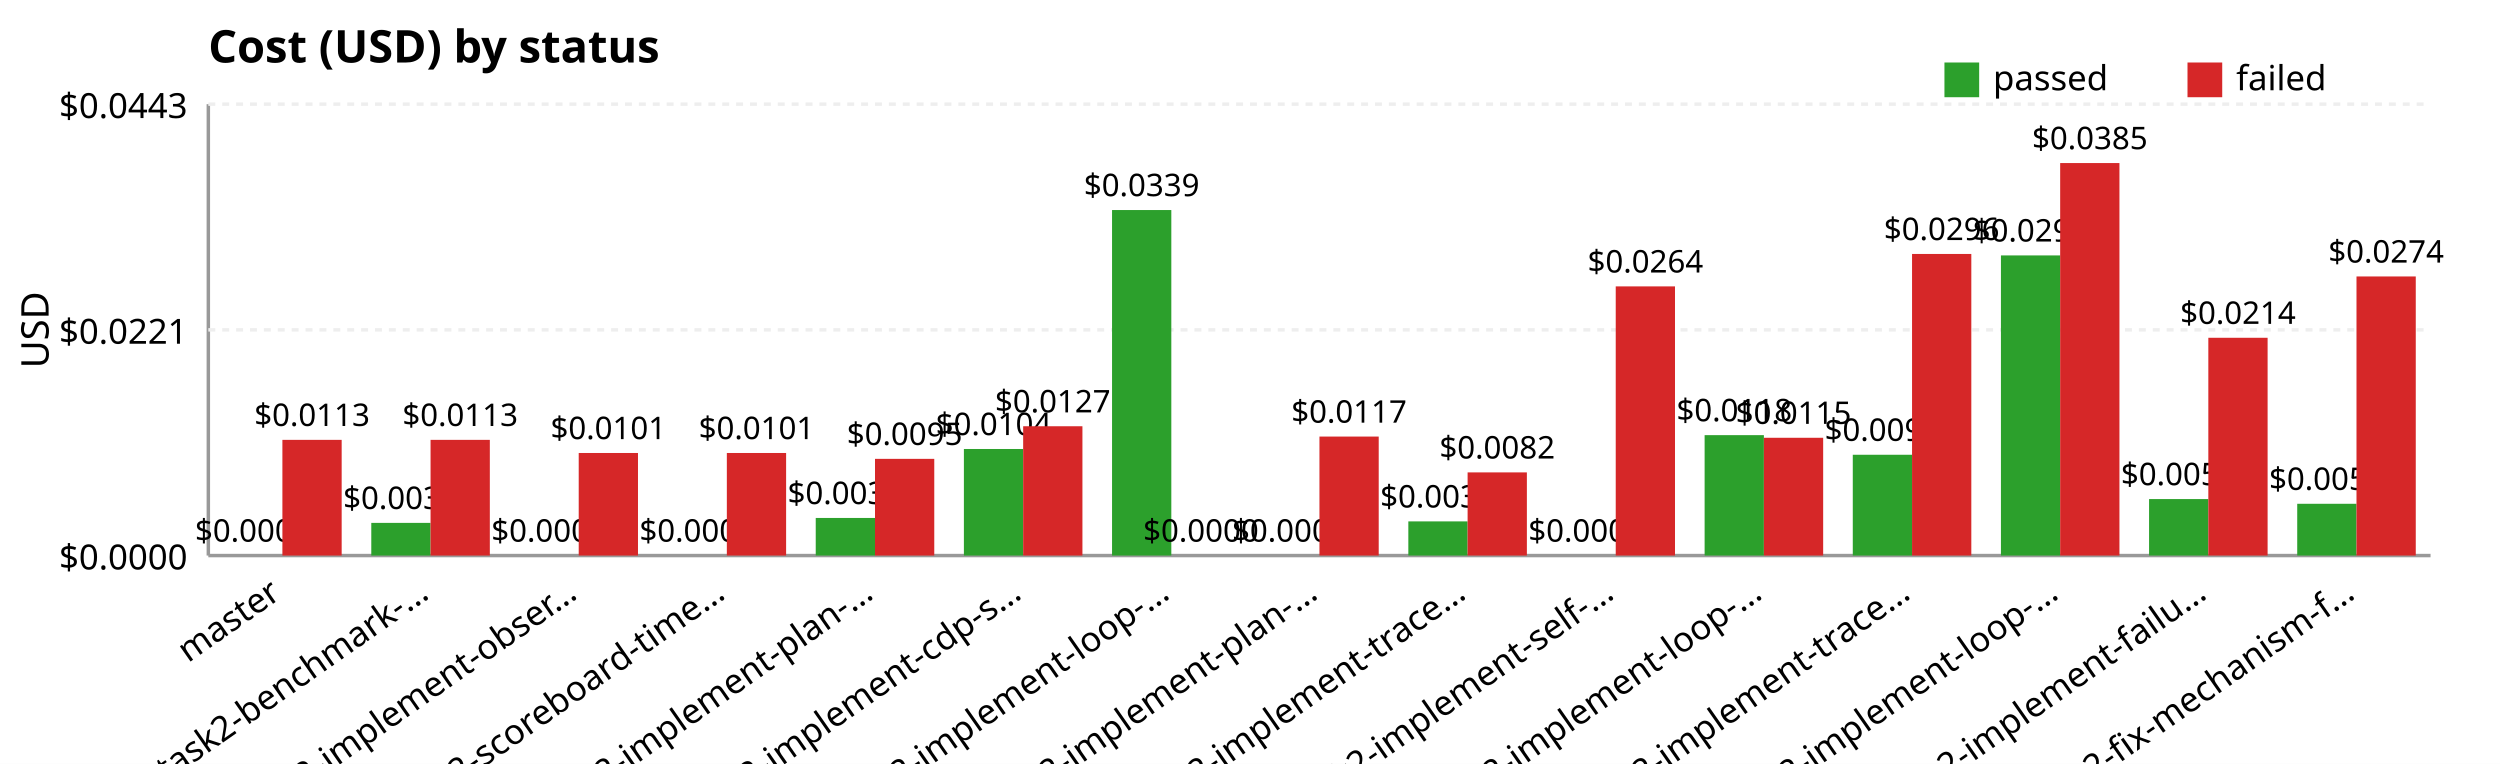
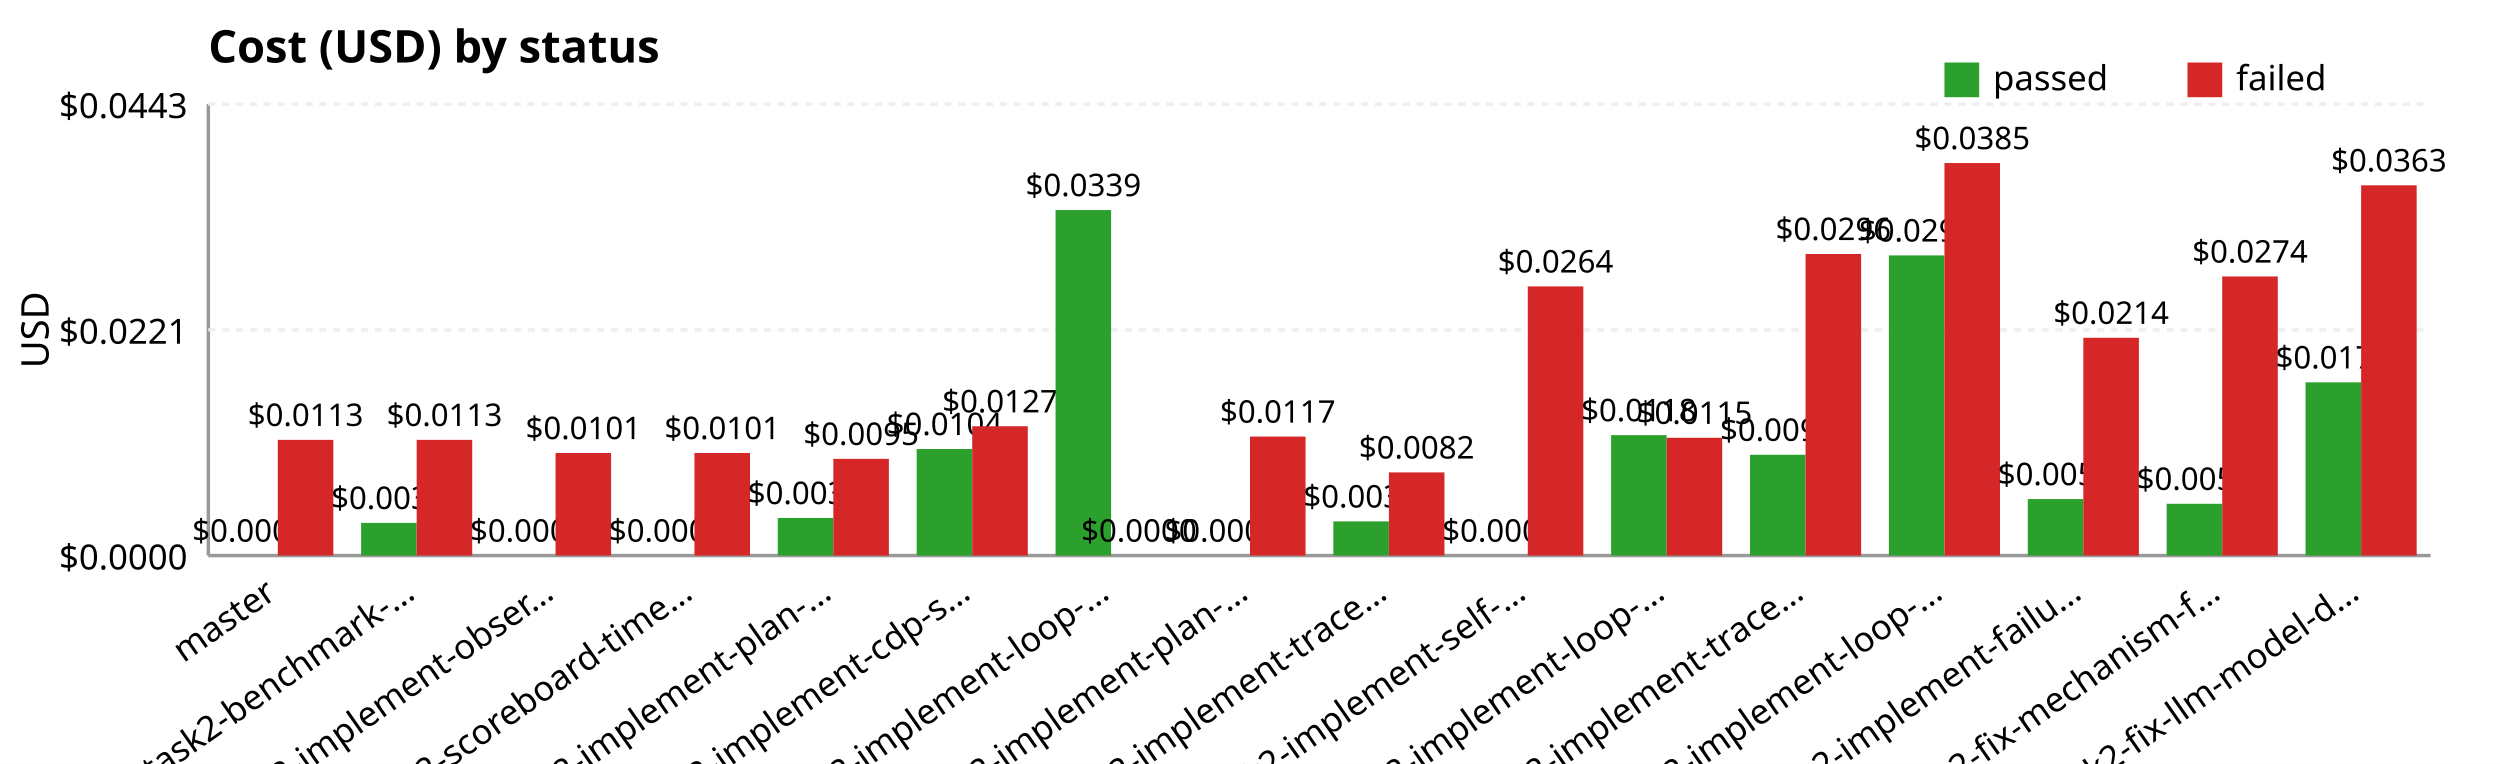
<svg xmlns="http://www.w3.org/2000/svg" viewBox="0 0 720 220" width="720" height="220" font-family="sans-serif">
  <rect width="100%" height="100%" fill="#fff" />
  <text x="60" y="18" font-size="13" font-weight="600">Cost (USD) by status</text>
  <line x1="60" y1="30" x2="60" y2="160" stroke="#999" />
  <line x1="60" y1="160" x2="700" y2="160" stroke="#999" />
  <text x="54" y="164.0" font-size="10" text-anchor="end" fill="#000">$0.0000</text>
  <text x="54" y="99.0" font-size="10" text-anchor="end" fill="#000">$0.0221</text>
  <line x1="60" y1="95.0" x2="700" y2="95.0" stroke="#eee" stroke-dasharray="2,2" />
  <text x="54" y="34.0" font-size="10" text-anchor="end" fill="#000">$0.0443</text>
  <line x1="60" y1="30.0" x2="700" y2="30.0" stroke="#eee" stroke-dasharray="2,2" />
  <text x="14" y="95.0" font-size="11" fill="#000" transform="rotate(-90 14 95.0)" text-anchor="middle">USD</text>
-   <rect x="64.27" y="160.00" width="17.07" height="0.00" fill="#2ca02c" />
-   <text x="72.80" y="156.00" font-size="9" text-anchor="middle" fill="#000">$0.0000</text>
-   <rect x="81.33" y="126.68" width="17.07" height="33.32" fill="#d62728" />
-   <text x="89.87" y="122.68" font-size="9" text-anchor="middle" fill="#000">$0.0113</text>
-   <text x="81.33" y="172" font-size="10" fill="#000" text-anchor="end" transform="rotate(-35 81.33 172)">master</text>
-   <rect x="106.93" y="150.59" width="17.07" height="9.41" fill="#2ca02c" />
-   <text x="115.47" y="146.59" font-size="9" text-anchor="middle" fill="#000">$0.0032</text>
-   <rect x="124.00" y="126.68" width="17.07" height="33.32" fill="#d62728" />
-   <text x="132.53" y="122.68" font-size="9" text-anchor="middle" fill="#000">$0.0113</text>
-   <text x="124.00" y="172" font-size="10" fill="#000" text-anchor="end" transform="rotate(-35 124.00 172)">feat-task2-benchmark-…</text>
-   <rect x="149.60" y="160.00" width="17.07" height="0.00" fill="#2ca02c" />
-   <text x="158.13" y="156.00" font-size="9" text-anchor="middle" fill="#000">$0.0000</text>
-   <rect x="166.67" y="130.46" width="17.07" height="29.54" fill="#d62728" />
-   <text x="175.20" y="126.46" font-size="9" text-anchor="middle" fill="#000">$0.0101</text>
-   <text x="166.67" y="172" font-size="10" fill="#000" text-anchor="end" transform="rotate(-35 166.67 172)">task2-implement-obser…</text>
-   <rect x="192.27" y="160.00" width="17.07" height="0.00" fill="#2ca02c" />
-   <text x="200.80" y="156.00" font-size="9" text-anchor="middle" fill="#000">$0.0000</text>
-   <rect x="209.33" y="130.46" width="17.07" height="29.54" fill="#d62728" />
-   <text x="217.87" y="126.46" font-size="9" text-anchor="middle" fill="#000">$0.0101</text>
-   <text x="209.33" y="172" font-size="10" fill="#000" text-anchor="end" transform="rotate(-35 209.33 172)">task2-scoreboard-time…</text>
-   <rect x="234.93" y="149.17" width="17.07" height="10.83" fill="#2ca02c" />
-   <text x="243.47" y="145.17" font-size="9" text-anchor="middle" fill="#000">$0.0037</text>
-   <rect x="252.00" y="132.15" width="17.07" height="27.85" fill="#d62728" />
-   <text x="260.53" y="128.15" font-size="9" text-anchor="middle" fill="#000">$0.0095</text>
-   <text x="252.00" y="172" font-size="10" fill="#000" text-anchor="end" transform="rotate(-35 252.00 172)">task2-implement-plan-…</text>
-   <rect x="277.60" y="129.31" width="17.07" height="30.69" fill="#2ca02c" />
-   <text x="286.13" y="125.31" font-size="9" text-anchor="middle" fill="#000">$0.0104</text>
-   <rect x="294.67" y="122.76" width="17.07" height="37.24" fill="#d62728" />
-   <text x="303.20" y="118.76" font-size="9" text-anchor="middle" fill="#000">$0.0127</text>
-   <text x="294.67" y="172" font-size="10" fill="#000" text-anchor="end" transform="rotate(-35 294.67 172)">task2-implement-cdp-s…</text>
-   <rect x="320.27" y="60.49" width="17.07" height="99.51" fill="#2ca02c" />
-   <text x="328.80" y="56.49" font-size="9" text-anchor="middle" fill="#000">$0.0339</text>
-   <rect x="337.33" y="160.00" width="17.07" height="0.00" fill="#d62728" />
-   <text x="345.87" y="156.00" font-size="9" text-anchor="middle" fill="#000">$0.0000</text>
-   <text x="337.33" y="172" font-size="10" fill="#000" text-anchor="end" transform="rotate(-35 337.33 172)">task2-implement-loop-…</text>
-   <rect x="362.93" y="160.00" width="17.07" height="0.00" fill="#2ca02c" />
-   <text x="371.47" y="156.00" font-size="9" text-anchor="middle" fill="#000">$0.0000</text>
-   <rect x="380.00" y="125.73" width="17.07" height="34.27" fill="#d62728" />
-   <text x="388.53" y="121.73" font-size="9" text-anchor="middle" fill="#000">$0.0117</text>
-   <text x="380.00" y="172" font-size="10" fill="#000" text-anchor="end" transform="rotate(-35 380.00 172)">task2-implement-plan-…</text>
-   <rect x="405.60" y="150.16" width="17.07" height="9.84" fill="#2ca02c" />
-   <text x="414.13" y="146.16" font-size="9" text-anchor="middle" fill="#000">$0.0033</text>
-   <rect x="422.67" y="136.05" width="17.07" height="23.95" fill="#d62728" />
-   <text x="431.20" y="132.05" font-size="9" text-anchor="middle" fill="#000">$0.0082</text>
-   <text x="422.67" y="172" font-size="10" fill="#000" text-anchor="end" transform="rotate(-35 422.67 172)">task2-implement-trace…</text>
-   <rect x="448.27" y="160.00" width="17.07" height="0.00" fill="#2ca02c" />
-   <text x="456.80" y="156.00" font-size="9" text-anchor="middle" fill="#000">$0.0000</text>
-   <rect x="465.33" y="82.48" width="17.07" height="77.52" fill="#d62728" />
-   <text x="473.87" y="78.48" font-size="9" text-anchor="middle" fill="#000">$0.0264</text>
-   <text x="465.33" y="172" font-size="10" fill="#000" text-anchor="end" transform="rotate(-35 465.33 172)">task2-implement-self-…</text>
-   <rect x="490.93" y="125.32" width="17.07" height="34.68" fill="#2ca02c" />
-   <text x="499.47" y="121.32" font-size="9" text-anchor="middle" fill="#000">$0.0118</text>
-   <rect x="508.00" y="126.08" width="17.07" height="33.92" fill="#d62728" />
-   <text x="516.53" y="122.08" font-size="9" text-anchor="middle" fill="#000">$0.0115</text>
-   <text x="508.00" y="172" font-size="10" fill="#000" text-anchor="end" transform="rotate(-35 508.00 172)">task2-implement-loop-…</text>
-   <rect x="533.60" y="130.97" width="17.07" height="29.03" fill="#2ca02c" />
-   <text x="542.13" y="126.97" font-size="9" text-anchor="middle" fill="#000">$0.0099</text>
-   <rect x="550.67" y="73.14" width="17.07" height="86.86" fill="#d62728" />
-   <text x="559.20" y="69.14" font-size="9" text-anchor="middle" fill="#000">$0.0296</text>
-   <text x="550.67" y="172" font-size="10" fill="#000" text-anchor="end" transform="rotate(-35 550.67 172)">task2-implement-trace…</text>
-   <rect x="576.27" y="73.56" width="17.07" height="86.44" fill="#2ca02c" />
-   <text x="584.80" y="69.56" font-size="9" text-anchor="middle" fill="#000">$0.0294</text>
-   <rect x="593.33" y="46.96" width="17.07" height="113.04" fill="#d62728" />
-   <text x="601.87" y="42.96" font-size="9" text-anchor="middle" fill="#000">$0.0385</text>
-   <text x="593.33" y="172" font-size="10" fill="#000" text-anchor="end" transform="rotate(-35 593.33 172)">task2-implement-loop-…</text>
-   <rect x="618.93" y="143.73" width="17.07" height="16.27" fill="#2ca02c" />
-   <text x="627.47" y="139.73" font-size="9" text-anchor="middle" fill="#000">$0.0055</text>
-   <rect x="636.00" y="97.28" width="17.07" height="62.72" fill="#d62728" />
-   <text x="644.53" y="93.28" font-size="9" text-anchor="middle" fill="#000">$0.0214</text>
-   <text x="636.00" y="172" font-size="10" fill="#000" text-anchor="end" transform="rotate(-35 636.00 172)">task2-implement-failu…</text>
-   <rect x="661.60" y="145.09" width="17.07" height="14.91" fill="#2ca02c" />
-   <text x="670.13" y="141.09" font-size="9" text-anchor="middle" fill="#000">$0.0051</text>
-   <rect x="678.67" y="79.62" width="17.07" height="80.38" fill="#d62728" />
-   <text x="687.20" y="75.62" font-size="9" text-anchor="middle" fill="#000">$0.0274</text>
-   <text x="678.67" y="172" font-size="10" fill="#000" text-anchor="end" transform="rotate(-35 678.67 172)">task2-fix-mechanism-f…</text>
+   <rect x="64.00" y="160.00" width="16.00" height="0.00" fill="#2ca02c" />
+   <text x="72.00" y="156.00" font-size="9" text-anchor="middle" fill="#000">$0.0000</text>
+   <rect x="80.00" y="126.68" width="16.00" height="33.32" fill="#d62728" />
+   <text x="88.00" y="122.68" font-size="9" text-anchor="middle" fill="#000">$0.0113</text>
+   <text x="80.00" y="172" font-size="10" fill="#000" text-anchor="end" transform="rotate(-35 80.00 172)">master</text>
+   <rect x="104.00" y="150.59" width="16.00" height="9.41" fill="#2ca02c" />
+   <text x="112.00" y="146.59" font-size="9" text-anchor="middle" fill="#000">$0.0032</text>
+   <rect x="120.00" y="126.68" width="16.00" height="33.32" fill="#d62728" />
+   <text x="128.00" y="122.68" font-size="9" text-anchor="middle" fill="#000">$0.0113</text>
+   <text x="120.00" y="172" font-size="10" fill="#000" text-anchor="end" transform="rotate(-35 120.00 172)">feat-task2-benchmark-…</text>
+   <rect x="144.00" y="160.00" width="16.00" height="0.00" fill="#2ca02c" />
+   <text x="152.00" y="156.00" font-size="9" text-anchor="middle" fill="#000">$0.0000</text>
+   <rect x="160.00" y="130.46" width="16.00" height="29.54" fill="#d62728" />
+   <text x="168.00" y="126.46" font-size="9" text-anchor="middle" fill="#000">$0.0101</text>
+   <text x="160.00" y="172" font-size="10" fill="#000" text-anchor="end" transform="rotate(-35 160.00 172)">task2-implement-obser…</text>
+   <rect x="184.00" y="160.00" width="16.00" height="0.00" fill="#2ca02c" />
+   <text x="192.00" y="156.00" font-size="9" text-anchor="middle" fill="#000">$0.0000</text>
+   <rect x="200.00" y="130.46" width="16.00" height="29.54" fill="#d62728" />
+   <text x="208.00" y="126.46" font-size="9" text-anchor="middle" fill="#000">$0.0101</text>
+   <text x="200.00" y="172" font-size="10" fill="#000" text-anchor="end" transform="rotate(-35 200.00 172)">task2-scoreboard-time…</text>
+   <rect x="224.00" y="149.17" width="16.00" height="10.83" fill="#2ca02c" />
+   <text x="232.00" y="145.17" font-size="9" text-anchor="middle" fill="#000">$0.0037</text>
+   <rect x="240.00" y="132.15" width="16.00" height="27.85" fill="#d62728" />
+   <text x="248.00" y="128.15" font-size="9" text-anchor="middle" fill="#000">$0.0095</text>
+   <text x="240.00" y="172" font-size="10" fill="#000" text-anchor="end" transform="rotate(-35 240.00 172)">task2-implement-plan-…</text>
+   <rect x="264.00" y="129.31" width="16.00" height="30.69" fill="#2ca02c" />
+   <text x="272.00" y="125.31" font-size="9" text-anchor="middle" fill="#000">$0.0104</text>
+   <rect x="280.00" y="122.76" width="16.00" height="37.24" fill="#d62728" />
+   <text x="288.00" y="118.76" font-size="9" text-anchor="middle" fill="#000">$0.0127</text>
+   <text x="280.00" y="172" font-size="10" fill="#000" text-anchor="end" transform="rotate(-35 280.00 172)">task2-implement-cdp-s…</text>
+   <rect x="304.00" y="60.49" width="16.00" height="99.51" fill="#2ca02c" />
+   <text x="312.00" y="56.49" font-size="9" text-anchor="middle" fill="#000">$0.0339</text>
+   <rect x="320.00" y="160.00" width="16.00" height="0.00" fill="#d62728" />
+   <text x="328.00" y="156.00" font-size="9" text-anchor="middle" fill="#000">$0.0000</text>
+   <text x="320.00" y="172" font-size="10" fill="#000" text-anchor="end" transform="rotate(-35 320.00 172)">task2-implement-loop-…</text>
+   <rect x="344.00" y="160.00" width="16.00" height="0.00" fill="#2ca02c" />
+   <text x="352.00" y="156.00" font-size="9" text-anchor="middle" fill="#000">$0.0000</text>
+   <rect x="360.00" y="125.73" width="16.00" height="34.27" fill="#d62728" />
+   <text x="368.00" y="121.73" font-size="9" text-anchor="middle" fill="#000">$0.0117</text>
+   <text x="360.00" y="172" font-size="10" fill="#000" text-anchor="end" transform="rotate(-35 360.00 172)">task2-implement-plan-…</text>
+   <rect x="384.00" y="150.16" width="16.00" height="9.84" fill="#2ca02c" />
+   <text x="392.00" y="146.16" font-size="9" text-anchor="middle" fill="#000">$0.0033</text>
+   <rect x="400.00" y="136.05" width="16.00" height="23.95" fill="#d62728" />
+   <text x="408.00" y="132.05" font-size="9" text-anchor="middle" fill="#000">$0.0082</text>
+   <text x="400.00" y="172" font-size="10" fill="#000" text-anchor="end" transform="rotate(-35 400.00 172)">task2-implement-trace…</text>
+   <rect x="424.00" y="160.00" width="16.00" height="0.00" fill="#2ca02c" />
+   <text x="432.00" y="156.00" font-size="9" text-anchor="middle" fill="#000">$0.0000</text>
+   <rect x="440.00" y="82.48" width="16.00" height="77.52" fill="#d62728" />
+   <text x="448.00" y="78.48" font-size="9" text-anchor="middle" fill="#000">$0.0264</text>
+   <text x="440.00" y="172" font-size="10" fill="#000" text-anchor="end" transform="rotate(-35 440.00 172)">task2-implement-self-…</text>
+   <rect x="464.00" y="125.32" width="16.00" height="34.68" fill="#2ca02c" />
+   <text x="472.00" y="121.32" font-size="9" text-anchor="middle" fill="#000">$0.0118</text>
+   <rect x="480.00" y="126.08" width="16.00" height="33.92" fill="#d62728" />
+   <text x="488.00" y="122.08" font-size="9" text-anchor="middle" fill="#000">$0.0115</text>
+   <text x="480.00" y="172" font-size="10" fill="#000" text-anchor="end" transform="rotate(-35 480.00 172)">task2-implement-loop-…</text>
+   <rect x="504.00" y="130.97" width="16.00" height="29.03" fill="#2ca02c" />
+   <text x="512.00" y="126.97" font-size="9" text-anchor="middle" fill="#000">$0.0099</text>
+   <rect x="520.00" y="73.14" width="16.00" height="86.86" fill="#d62728" />
+   <text x="528.00" y="69.14" font-size="9" text-anchor="middle" fill="#000">$0.0296</text>
+   <text x="520.00" y="172" font-size="10" fill="#000" text-anchor="end" transform="rotate(-35 520.00 172)">task2-implement-trace…</text>
+   <rect x="544.00" y="73.56" width="16.00" height="86.44" fill="#2ca02c" />
+   <text x="552.00" y="69.56" font-size="9" text-anchor="middle" fill="#000">$0.0294</text>
+   <rect x="560.00" y="46.96" width="16.00" height="113.04" fill="#d62728" />
+   <text x="568.00" y="42.96" font-size="9" text-anchor="middle" fill="#000">$0.0385</text>
+   <text x="560.00" y="172" font-size="10" fill="#000" text-anchor="end" transform="rotate(-35 560.00 172)">task2-implement-loop-…</text>
+   <rect x="584.00" y="143.73" width="16.00" height="16.27" fill="#2ca02c" />
+   <text x="592.00" y="139.73" font-size="9" text-anchor="middle" fill="#000">$0.0055</text>
+   <rect x="600.00" y="97.28" width="16.00" height="62.72" fill="#d62728" />
+   <text x="608.00" y="93.28" font-size="9" text-anchor="middle" fill="#000">$0.0214</text>
+   <text x="600.00" y="172" font-size="10" fill="#000" text-anchor="end" transform="rotate(-35 600.00 172)">task2-implement-failu…</text>
+   <rect x="624.00" y="145.09" width="16.00" height="14.91" fill="#2ca02c" />
+   <text x="632.00" y="141.09" font-size="9" text-anchor="middle" fill="#000">$0.0051</text>
+   <rect x="640.00" y="79.62" width="16.00" height="80.38" fill="#d62728" />
+   <text x="648.00" y="75.62" font-size="9" text-anchor="middle" fill="#000">$0.0274</text>
+   <text x="640.00" y="172" font-size="10" fill="#000" text-anchor="end" transform="rotate(-35 640.00 172)">task2-fix-mechanism-f…</text>
+   <rect x="664.00" y="110.11" width="16.00" height="49.89" fill="#2ca02c" />
+   <text x="672.00" y="106.11" font-size="9" text-anchor="middle" fill="#000">$0.0170</text>
+   <rect x="680.00" y="53.37" width="16.00" height="106.63" fill="#d62728" />
+   <text x="688.00" y="49.37" font-size="9" text-anchor="middle" fill="#000">$0.0363</text>
+   <text x="680.00" y="172" font-size="10" fill="#000" text-anchor="end" transform="rotate(-35 680.00 172)">task2-fix-llm-model-d…</text>
  <rect x="560" y="18" width="10" height="10" fill="#2ca02c" />
  <text x="574" y="26" font-size="10" fill="#000">passed</text>
  <rect x="630" y="18" width="10" height="10" fill="#d62728" />
  <text x="644" y="26" font-size="10" fill="#000">failed</text>
</svg>
